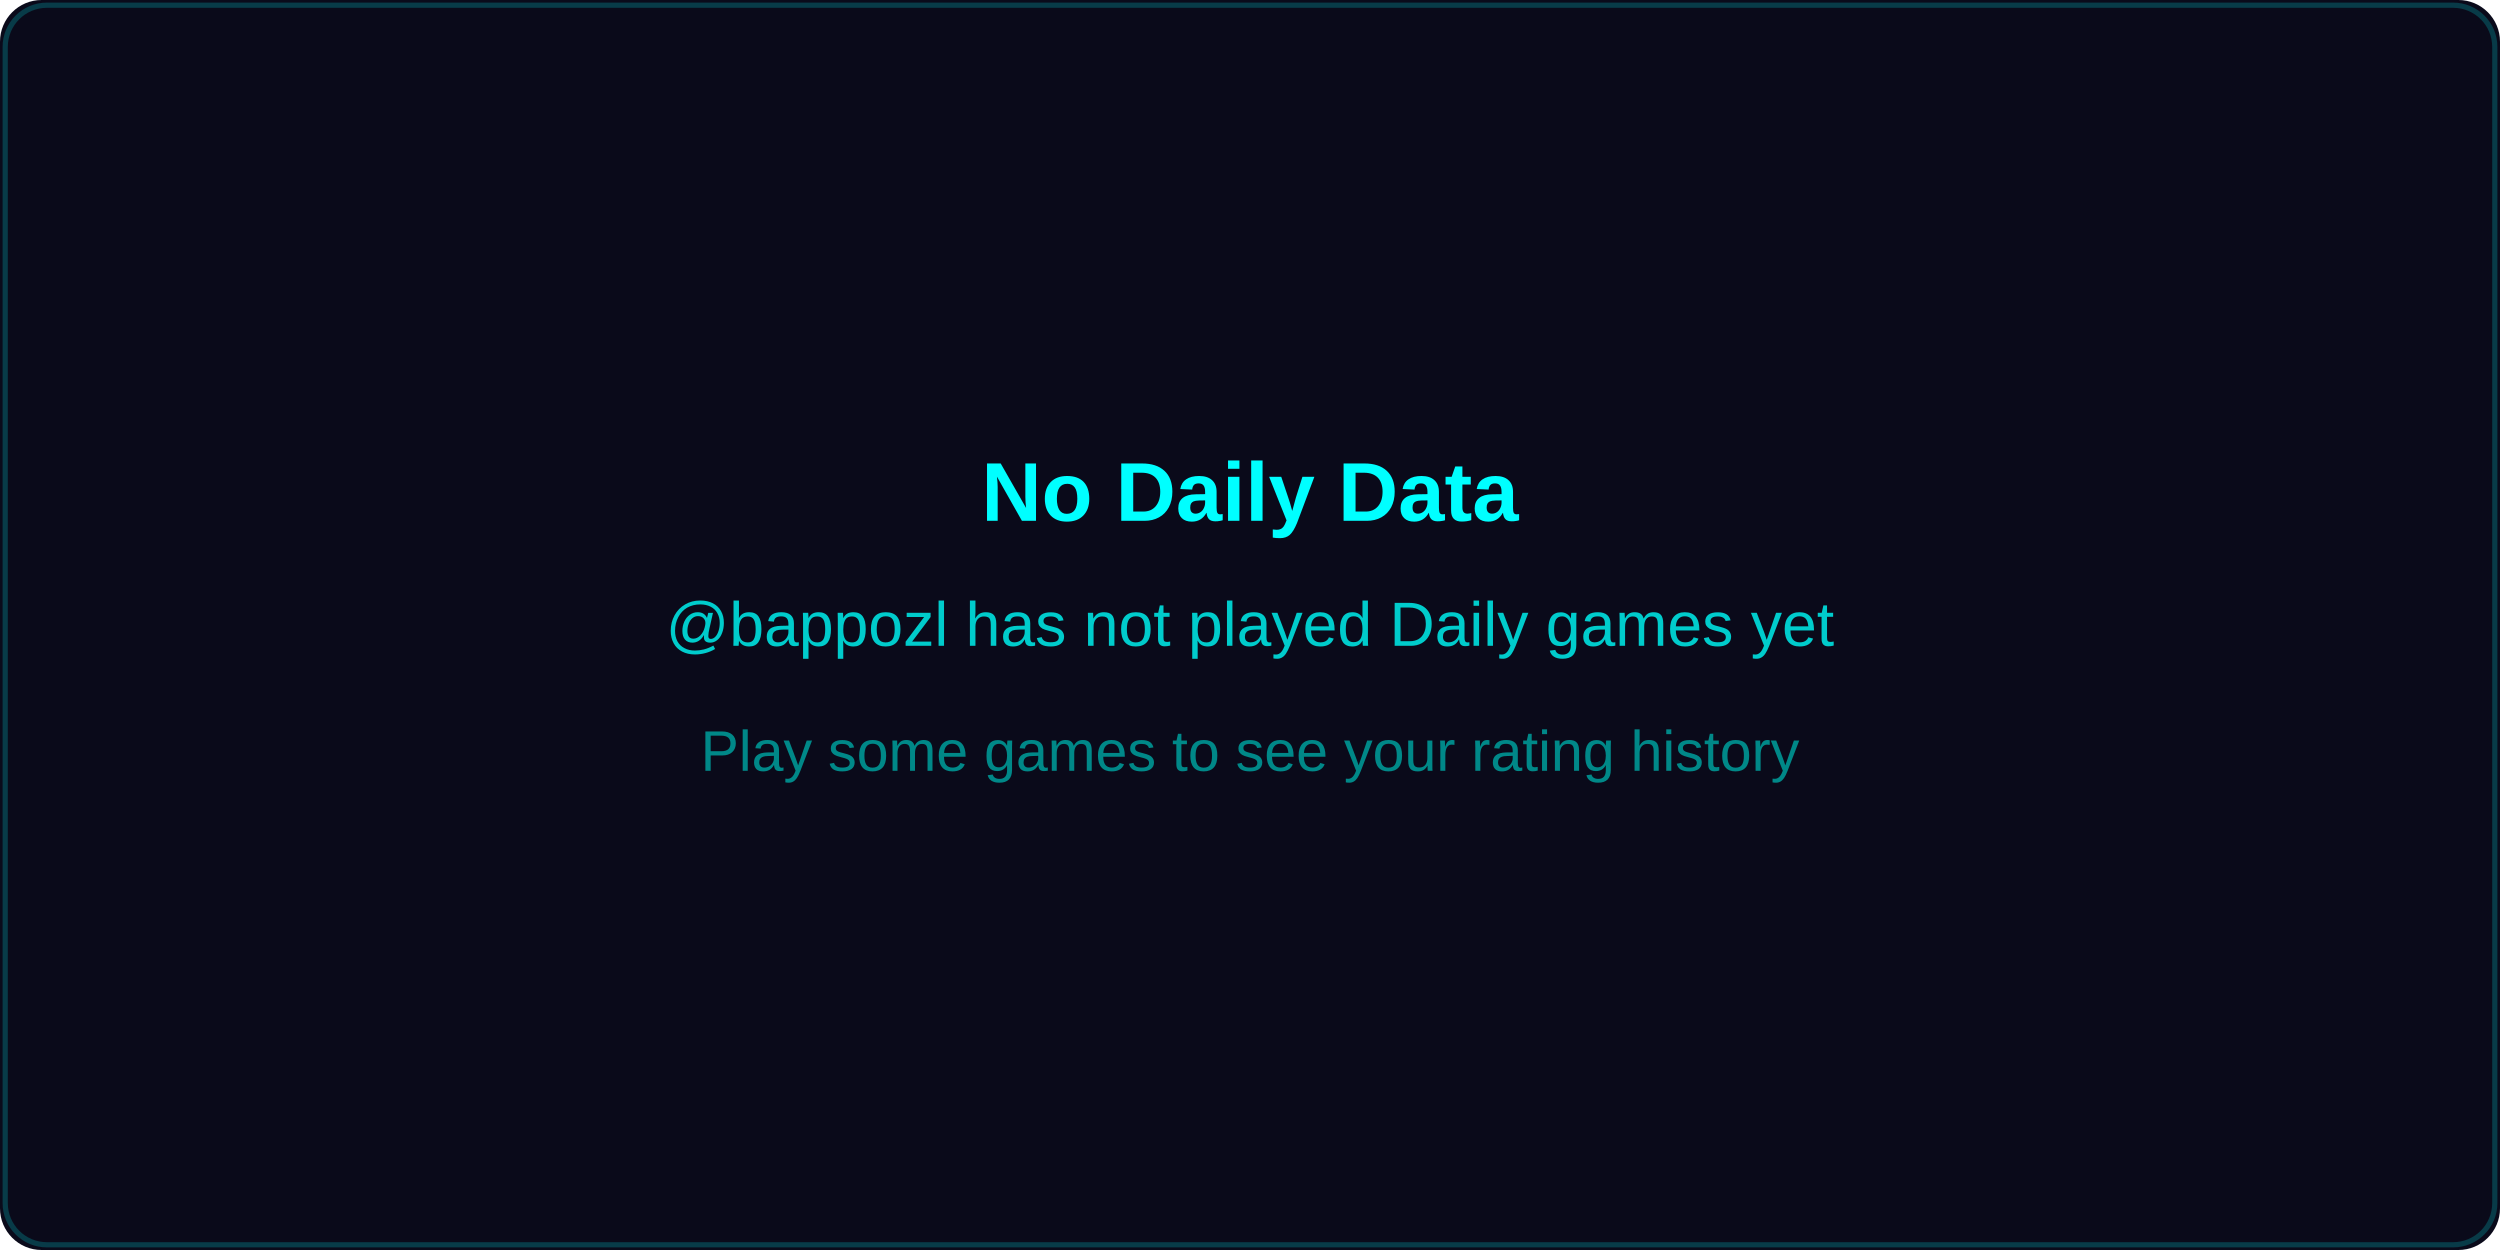
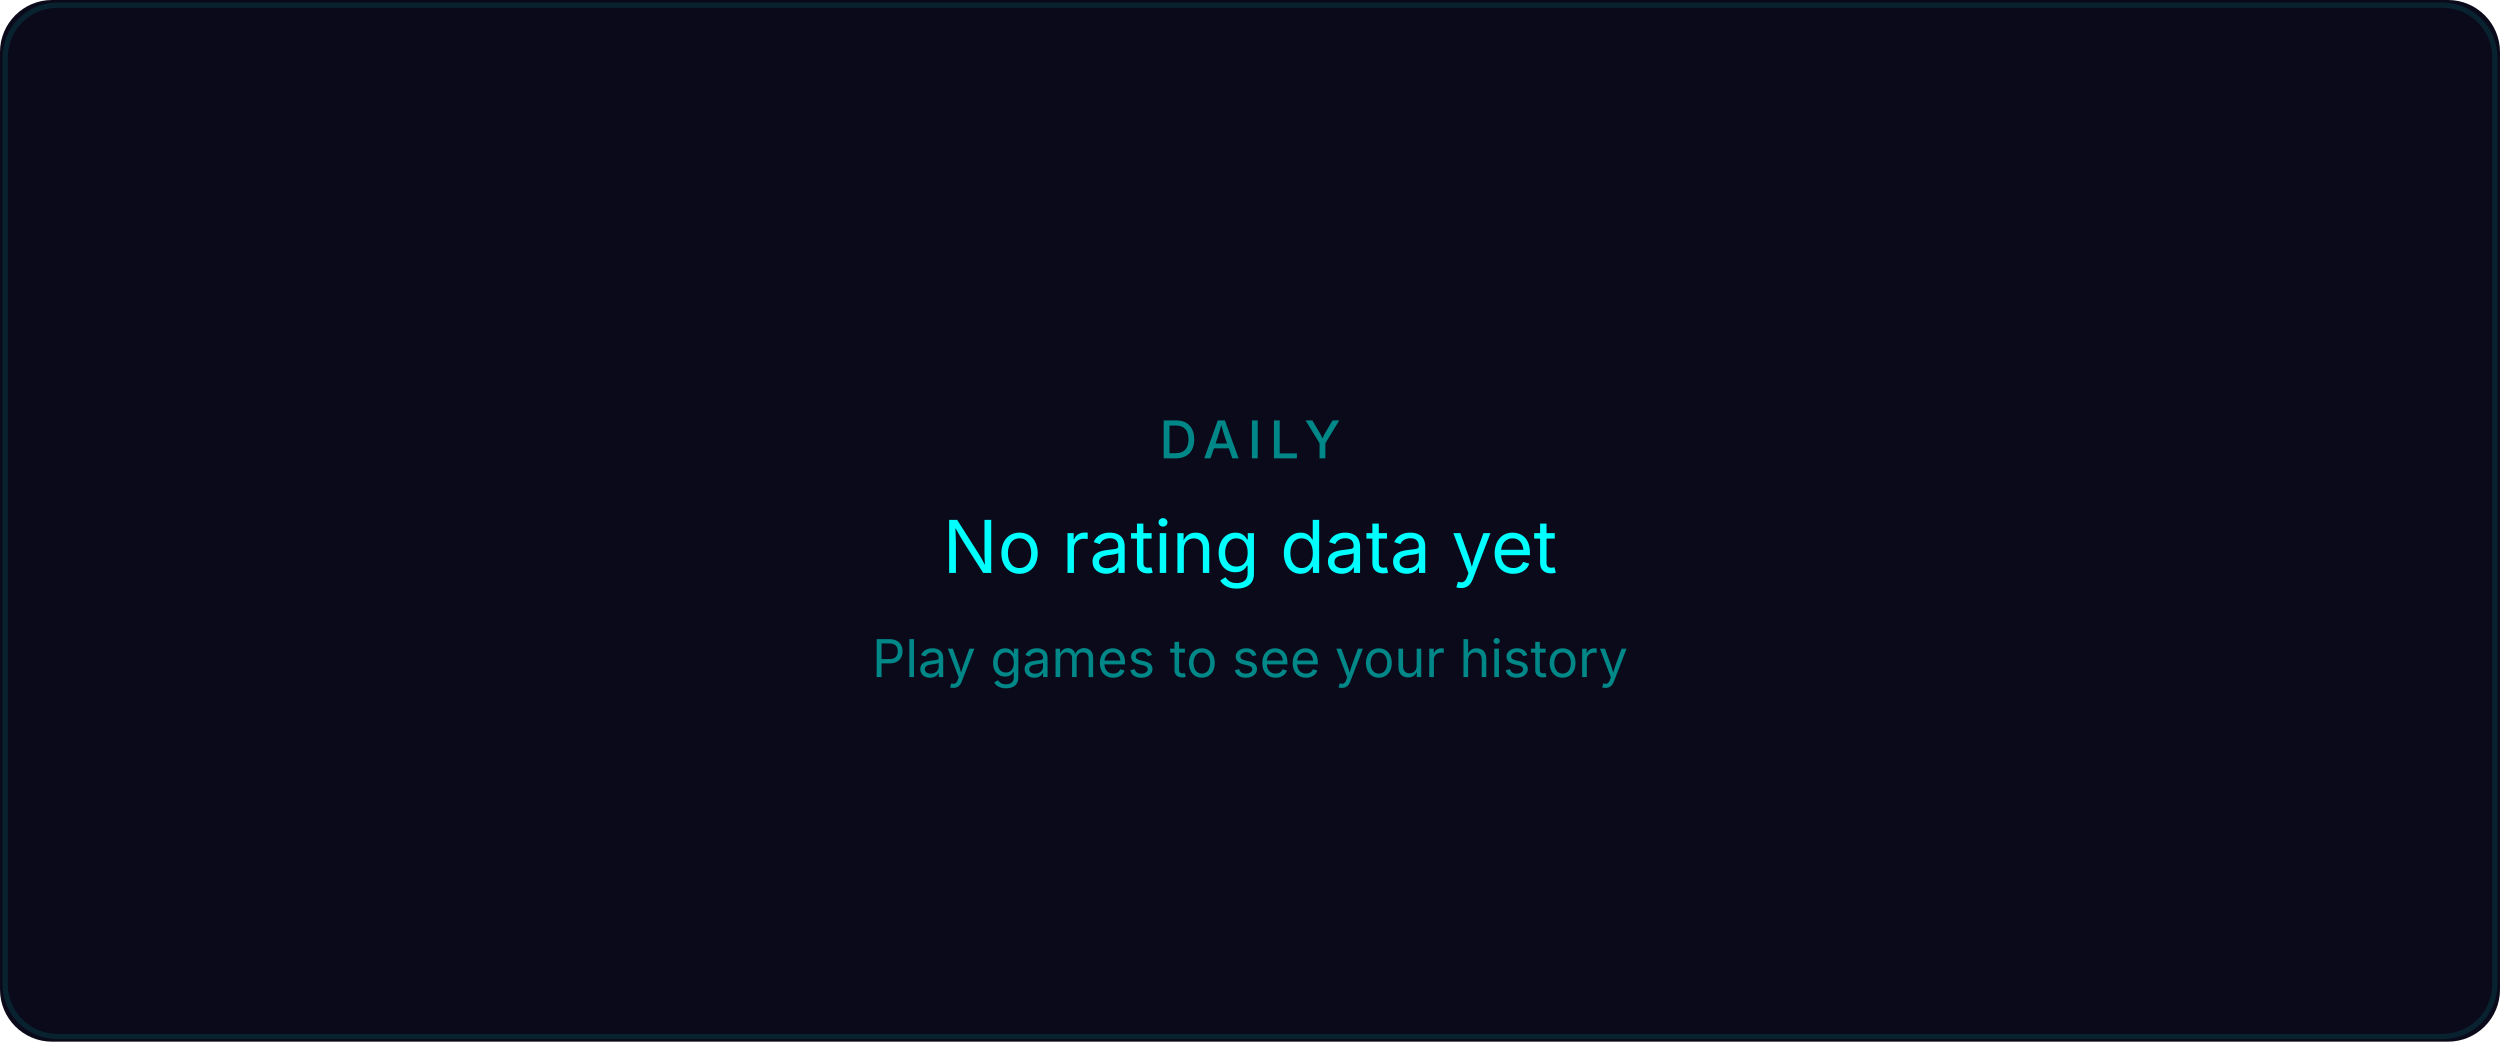
- <svg xmlns="http://www.w3.org/2000/svg" width="480" height="240">
-   <rect width="480" height="240" fill="#0a0a1a" rx="8" />
-   <rect x="1" y="1" width="478" height="238" fill="none" stroke="#00ffff33" rx="8" />
-   <text x="240" y="100" fill="#00ffff" font-size="16" font-weight="600" font-family="Segoe UI, Arial, sans-serif" text-anchor="middle">
-     No Daily Data
-   </text>
-   <text x="240" y="124" fill="#00cccc" font-size="12" font-family="Segoe UI, Arial, sans-serif" text-anchor="middle">
-     @bappozl has not played Daily games yet
-   </text>
-   <text x="240" y="148" fill="#008888" font-size="11" font-family="Segoe UI, Arial, sans-serif" text-anchor="middle">
-     Play some games to see your rating history
-   </text>
+ <svg xmlns="http://www.w3.org/2000/svg" width="480" height="200" viewBox="0 0 480 200">
+   <rect width="480" height="200" fill="#0a0a1a" rx="10" />
+   <rect x="1" y="1" width="478" height="198" fill="none" stroke="#00ffff33" rx="10" stroke-opacity="0.5" />
+   <text x="240" y="88" fill="#008888" font-size="10" font-weight="500" font-family="-apple-system,BlinkMacSystemFont,'Segoe UI',sans-serif" text-anchor="middle" letter-spacing="1.5">DAILY</text>
+   <text x="240" y="110" fill="#00ffff" font-size="14" font-family="-apple-system,BlinkMacSystemFont,'Segoe UI',sans-serif" text-anchor="middle">No rating data yet</text>
+   <text x="240" y="130" fill="#008888" font-size="10" font-family="-apple-system,BlinkMacSystemFont,'Segoe UI',sans-serif" text-anchor="middle">Play games to see your history</text>
</svg>
